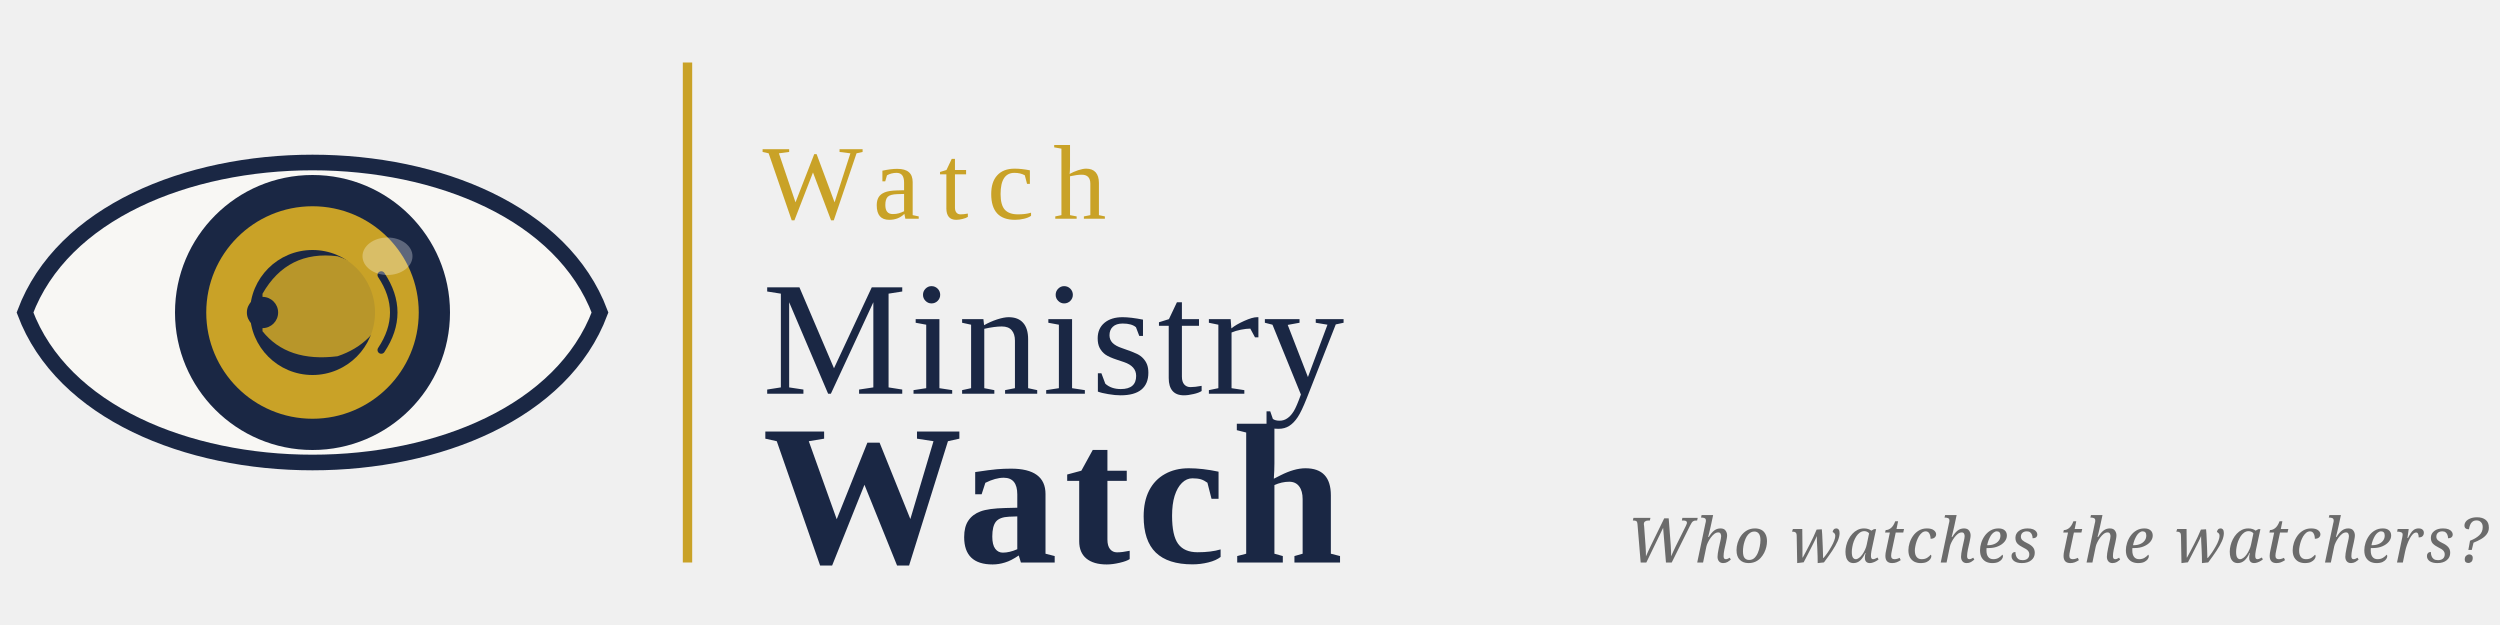
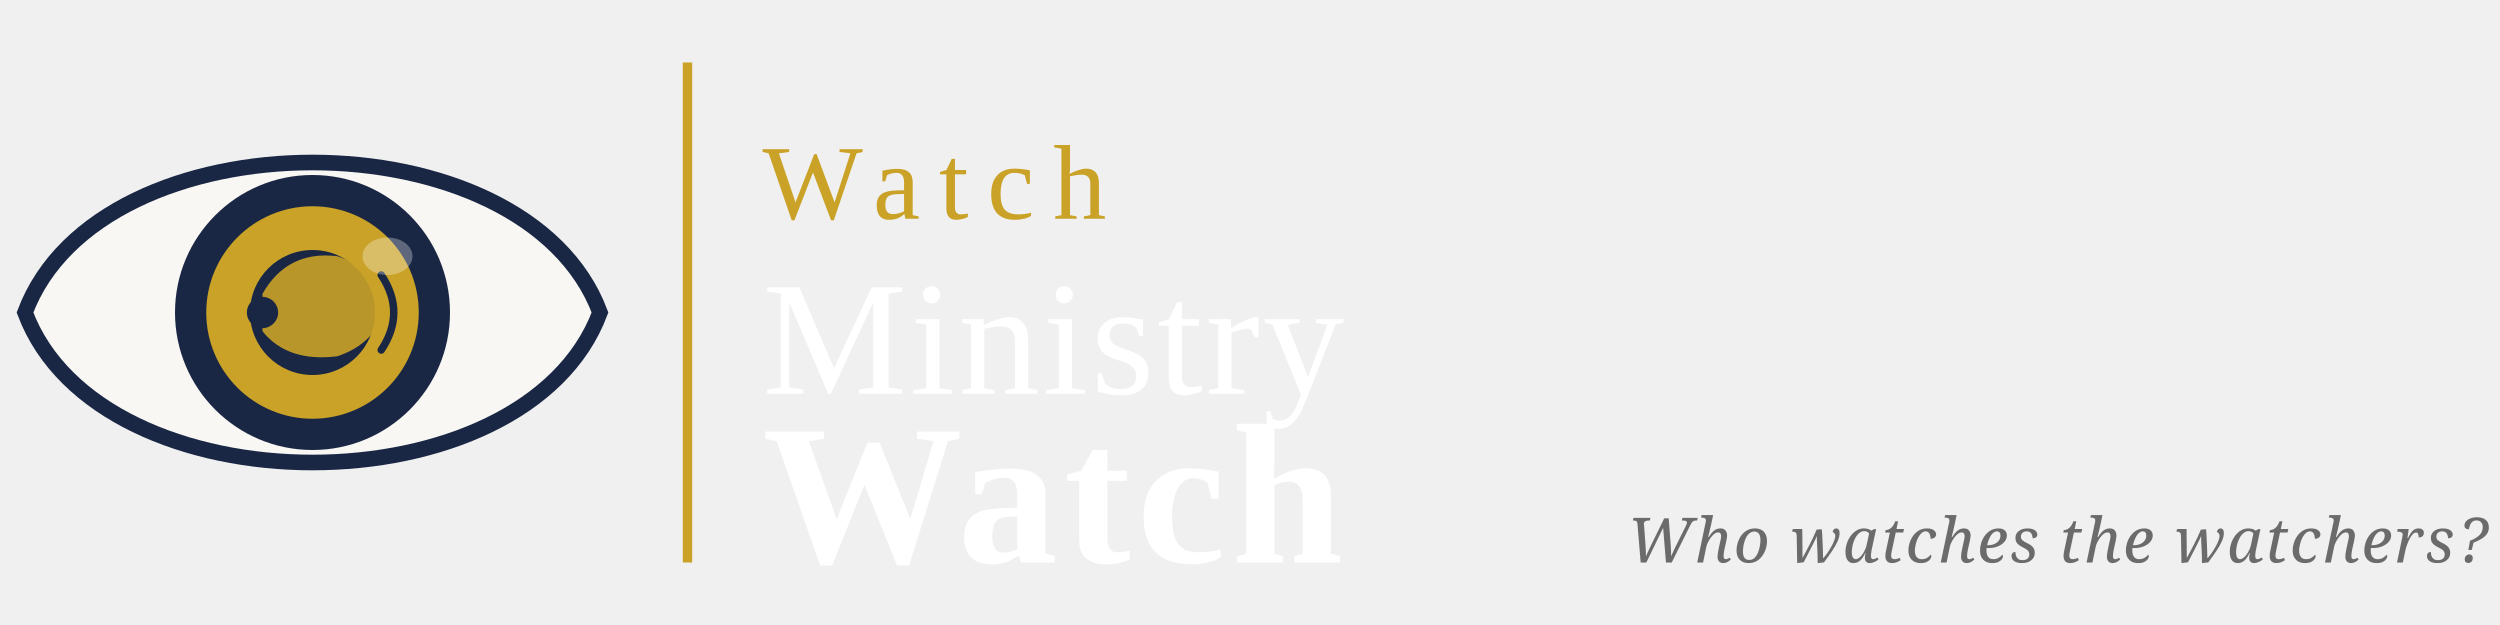
<svg xmlns="http://www.w3.org/2000/svg" viewBox="0 0 400 100" width="400" height="100">
  <path d="M4,50 C16,18 84,18 96,50 C84,82 16,82 4,50 Z" fill="#f8f7f4" stroke="#1a2744" stroke-width="2.5" />
  <circle cx="50" cy="50" r="22" fill="#1a2744" />
  <circle cx="50" cy="50" r="17" fill="#c9a227" />
  <circle cx="50" cy="50" r="10" fill="#1a2744" />
  <path d="M42,47 Q46,40 54,41 Q60,43 62,49 Q60,55 54,57 Q46,58 42,53 Z" fill="#c9a227" opacity="0.9" />
  <circle cx="42" cy="50" r="2.5" fill="#1a2744" />
  <path d="M61,44 Q65,50 61,56" stroke="#1a2744" stroke-width="1.2" fill="none" stroke-linecap="round" />
  <ellipse cx="62" cy="41" rx="4" ry="3" fill="white" opacity="0.3" />
  <line x1="110" y1="10" x2="110" y2="90" stroke="#c9a227" stroke-width="1.5" />
  <text x="122" y="35" font-family="Georgia, 'Times New Roman', serif" font-size="17" font-weight="400" fill="#c9a227" letter-spacing="3">Watch</text>
-   <text x="122" y="63" font-family="Georgia, 'Times New Roman', serif" font-size="26" font-weight="400" fill="#1a2744" letter-spacing="0.5">Ministry</text>
-   <text x="122" y="90" font-family="Georgia, 'Times New Roman', serif" font-size="32" font-weight="700" fill="#1a2744" letter-spacing="1">Watch</text>
+   <text x="122" y="63" font-family="Georgia, 'Times New Roman', serif" font-size="26" font-weight="400" fill="#ffffff" letter-spacing="0.5">Ministry</text>
+   <text x="122" y="90" font-family="Georgia, 'Times New Roman', serif" font-size="32" font-weight="700" fill="#ffffff" letter-spacing="1">Watch</text>
  <text x="398" y="90" font-family="Georgia, serif" font-size="10" font-style="italic" fill="#6b6b6b" text-anchor="end" letter-spacing="0.3">Who watches the watchers?</text>
</svg>
